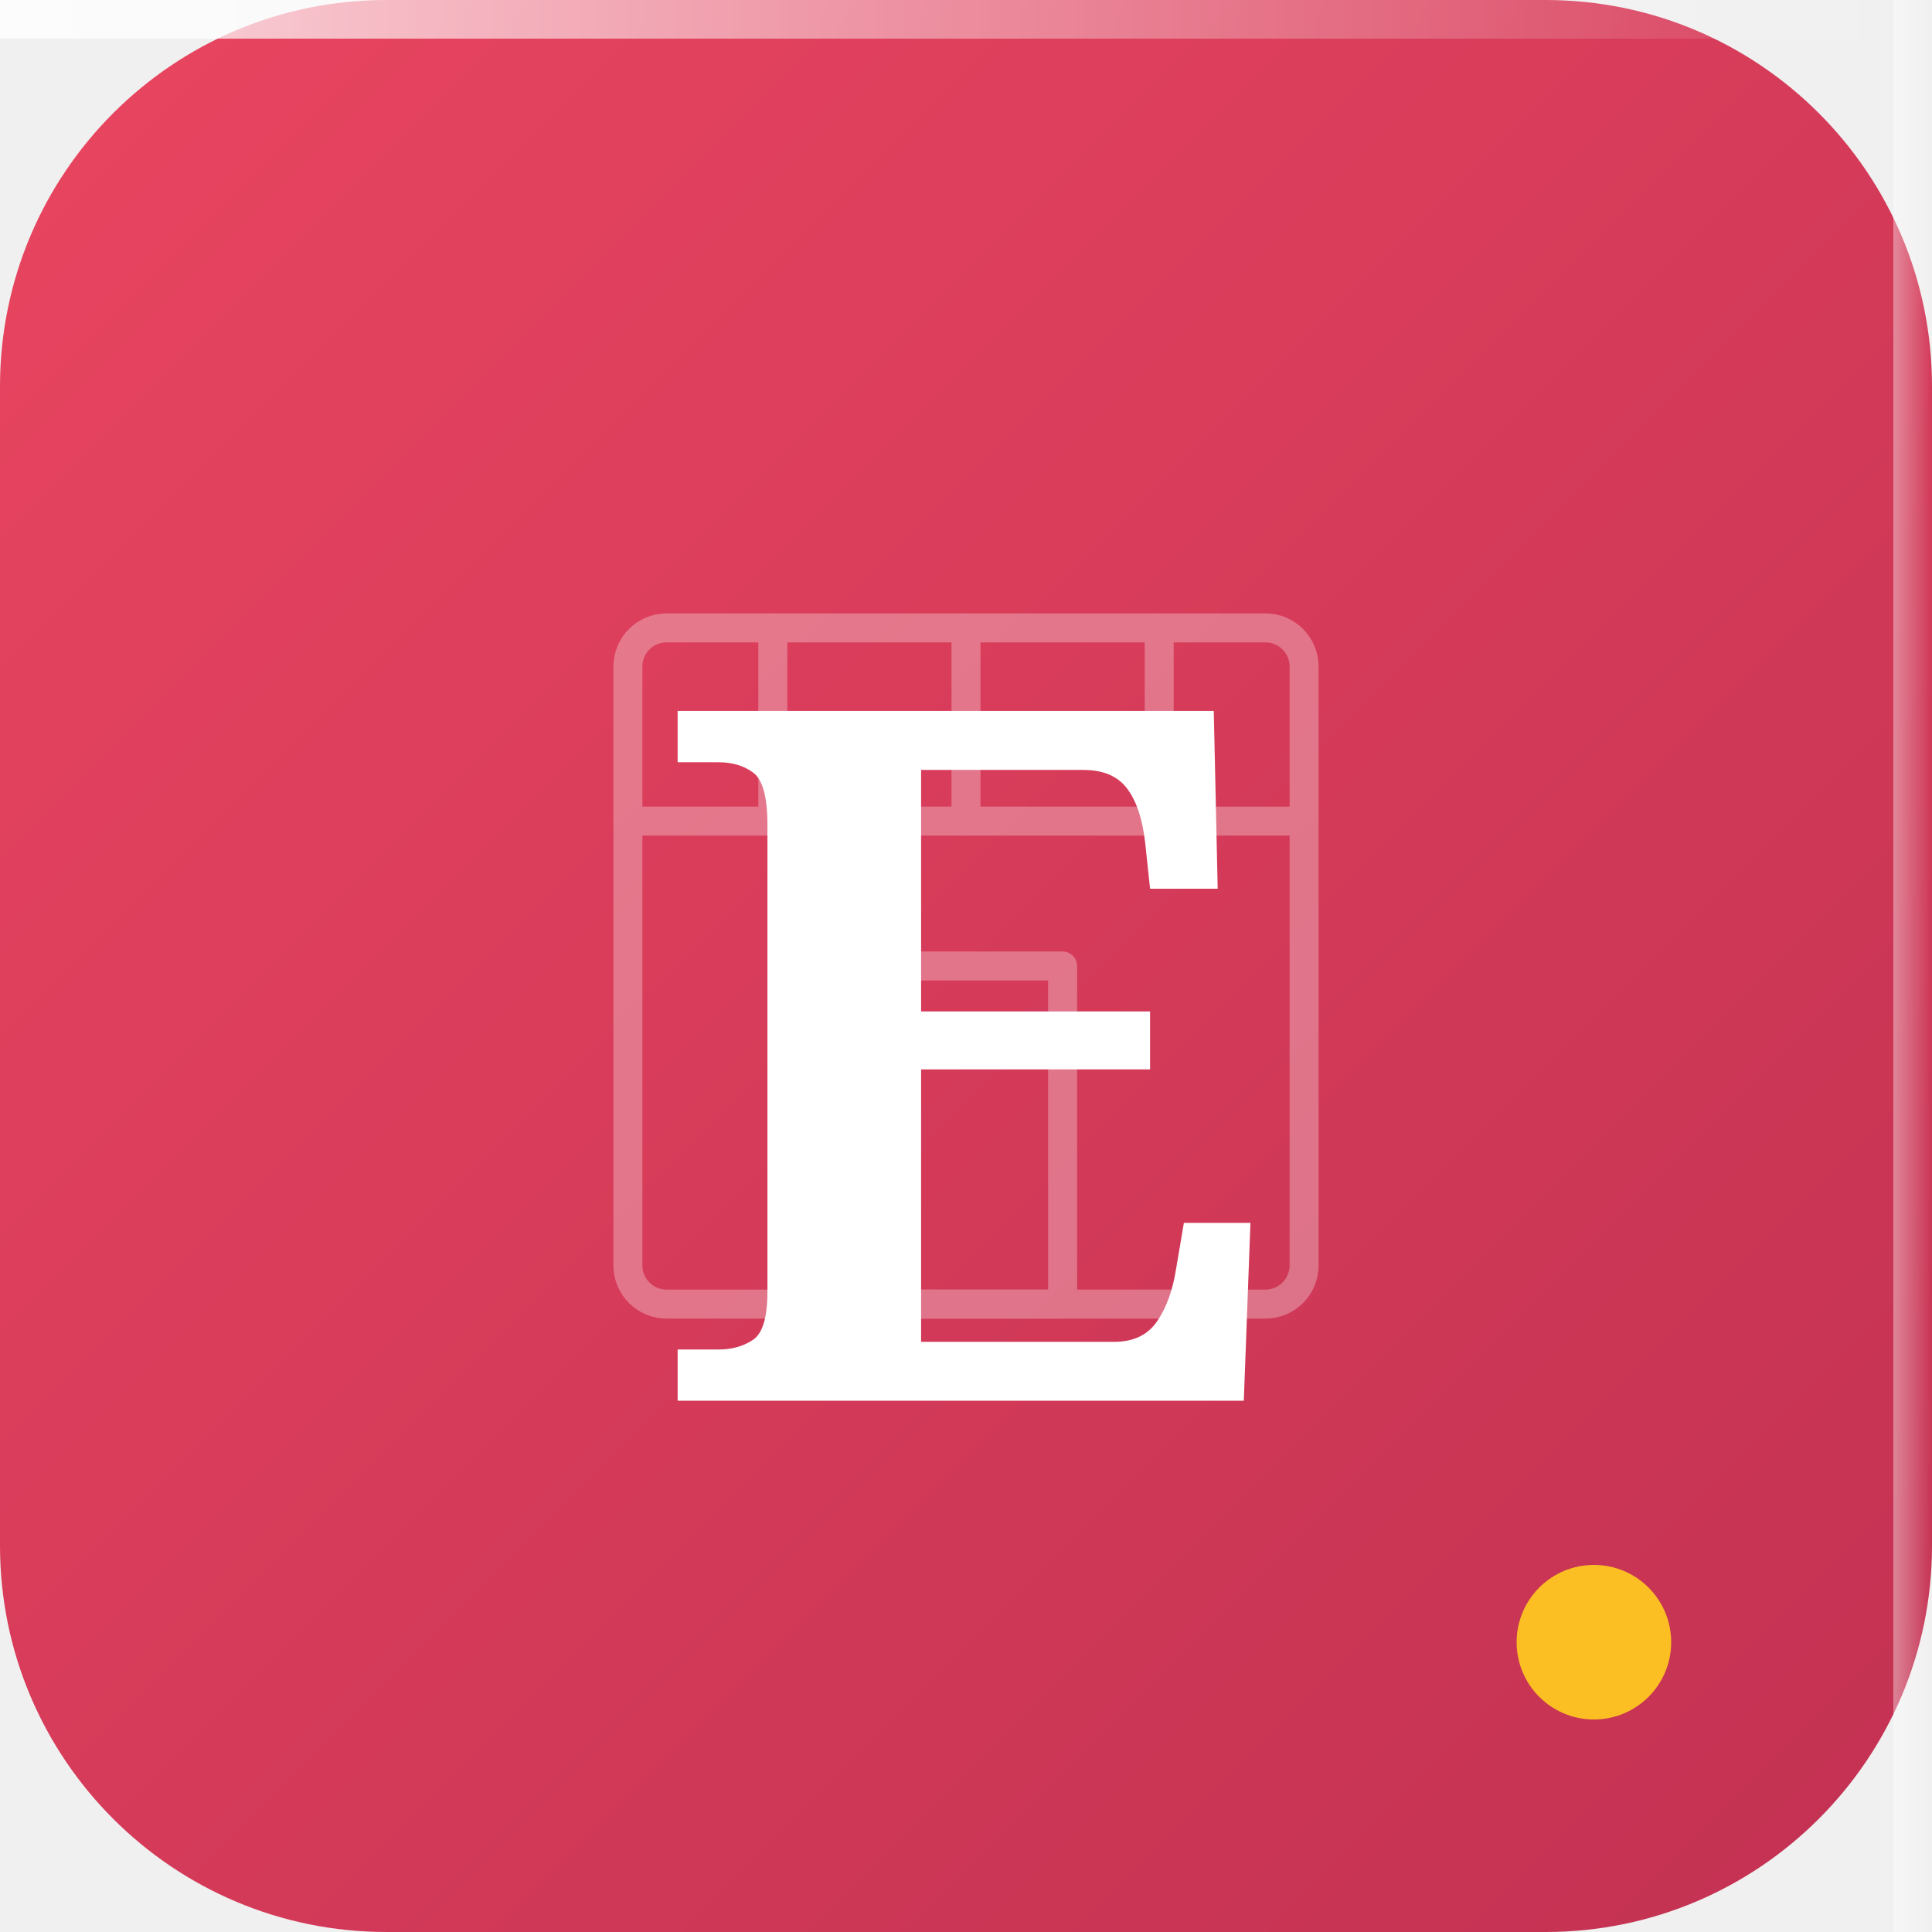
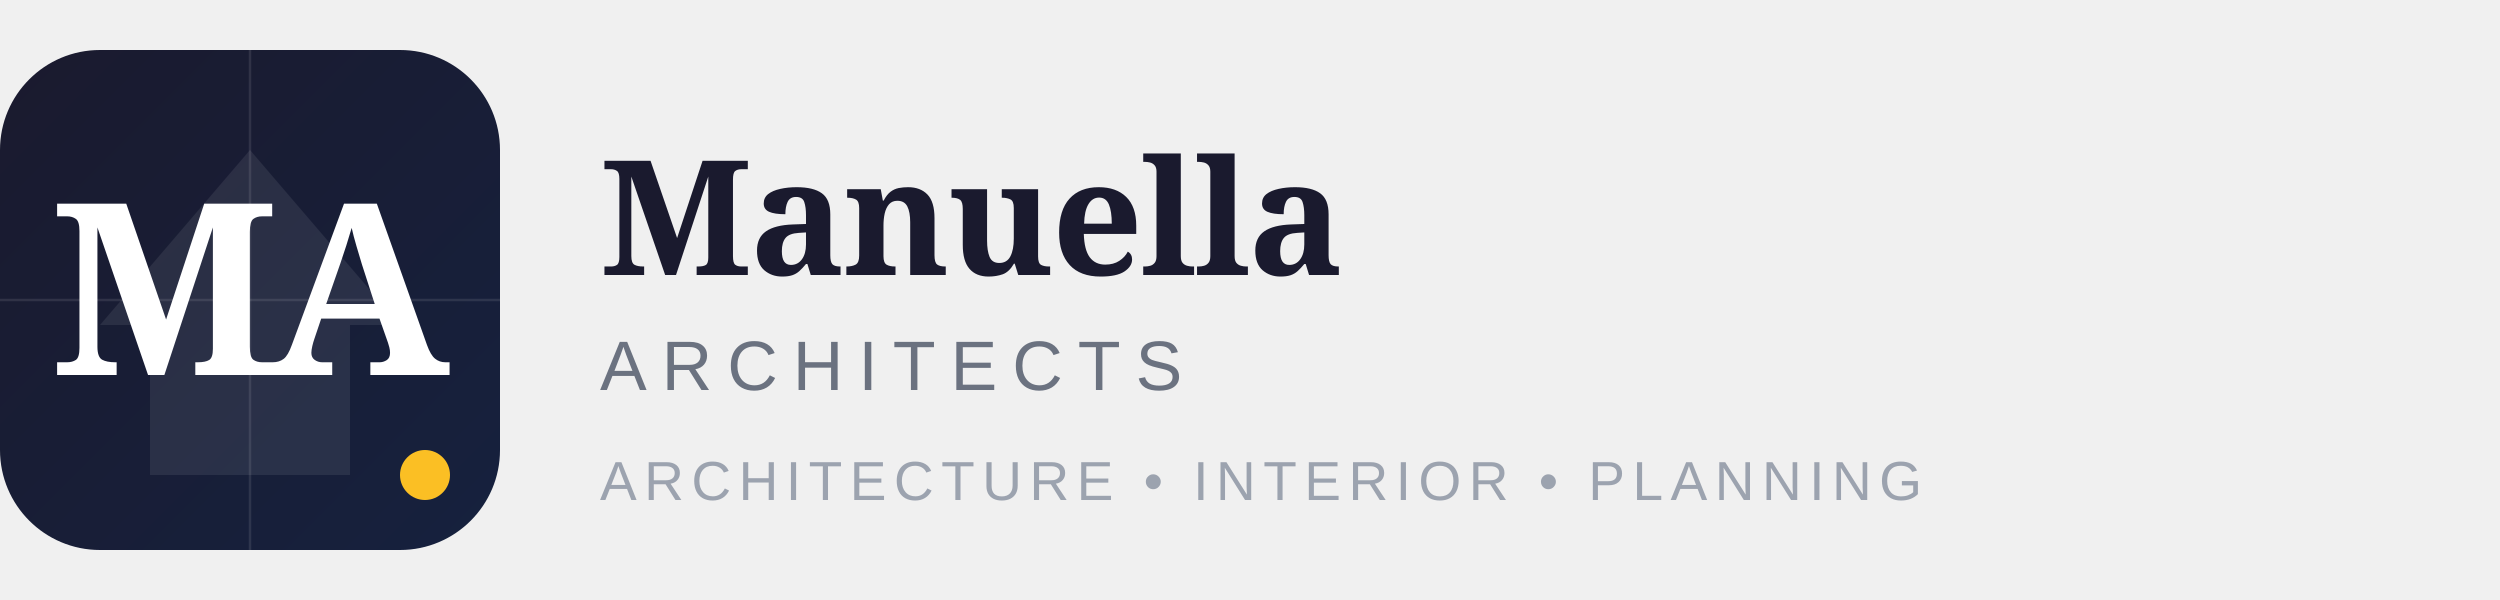
- <svg xmlns="http://www.w3.org/2000/svg" viewBox="0 0 200 200" width="200" height="200">
+ <svg xmlns="http://www.w3.org/2000/svg" viewBox="0 0 500 120" width="500" height="120">
  <defs>
-     <linearGradient id="bg" x1="0%" y1="0%" x2="100%" y2="100%">
-       <stop offset="0%" style="stop-color:#e94560" />
-       <stop offset="100%" style="stop-color:#c23152" />
-     </linearGradient>
-     <linearGradient id="line" x1="0%" y1="0%" x2="100%" y2="0%">
-       <stop offset="0%" style="stop-color:rgba(255,255,255,0.8)" />
-       <stop offset="100%" style="stop-color:rgba(255,255,255,0)" />
+     <linearGradient id="monogramBg" x1="0%" y1="0%" x2="100%" y2="100%">
+       <stop offset="0%" style="stop-color:#1a1a2e" />
+       <stop offset="100%" style="stop-color:#16213e" />
    </linearGradient>
  </defs>
-   <rect width="200" height="200" rx="40" fill="url(#bg)" />
-   <rect x="0" y="0" width="200" height="4" fill="url(#line)" />
-   <rect x="196" y="0" width="4" height="200" fill="url(#line)" opacity="0.5" />
-   <g transform="translate(100,85)" fill="none" stroke="white" stroke-width="3" stroke-linecap="round" stroke-linejoin="round" opacity="0.3">
-     <rect x="-35" y="-20" width="70" height="70" rx="4" />
-     <line x1="-35" y1="0" x2="35" y2="0" />
-     <line x1="-20" y1="0" x2="-20" y2="-20" />
-     <line x1="0" y1="0" x2="0" y2="-20" />
-     <line x1="20" y1="0" x2="20" y2="-20" />
-     <rect x="-10" y="15" width="20" height="35" />
+   <rect x="0" y="10" width="100" height="100" rx="20" fill="url(#monogramBg)" />
+   <line x1="0" y1="60" x2="100" y2="60" stroke="white" stroke-opacity="0.1" stroke-width="0.5" />
+   <line x1="50" y1="10" x2="50" y2="110" stroke="white" stroke-opacity="0.1" stroke-width="0.5" />
+   <g opacity="0.08" fill="white">
+     <polygon points="50,30 20,65 80,65" />
+     <rect x="30" y="65" width="40" height="30" />
  </g>
-   <text x="100" y="145" text-anchor="middle" fill="white" font-family="Georgia, serif" font-size="100" font-weight="bold">
-     E
-   </text>
-   <circle cx="165" cy="170" r="8" fill="#fbbf24" />
+   <text x="50" y="75" text-anchor="middle" fill="white" font-family="Georgia, serif" font-size="48" font-weight="bold" letter-spacing="-2">MA</text>
+   <circle cx="85" cy="95" r="5" fill="#fbbf24" />
+   <text x="120" y="55" fill="#1a1a2e" font-family="Georgia, serif" font-size="32" font-weight="bold" letter-spacing="-0.5">Manuella</text>
+   <text x="120" y="78" fill="#6b7280" font-family="Arial, sans-serif" font-size="14" font-weight="500" letter-spacing="3">ARCHITECTS</text>
+   <text x="120" y="100" fill="#9ca3af" font-family="Arial, sans-serif" font-size="11" letter-spacing="1.5">ARCHITECTURE • INTERIOR • PLANNING</text>
</svg>
